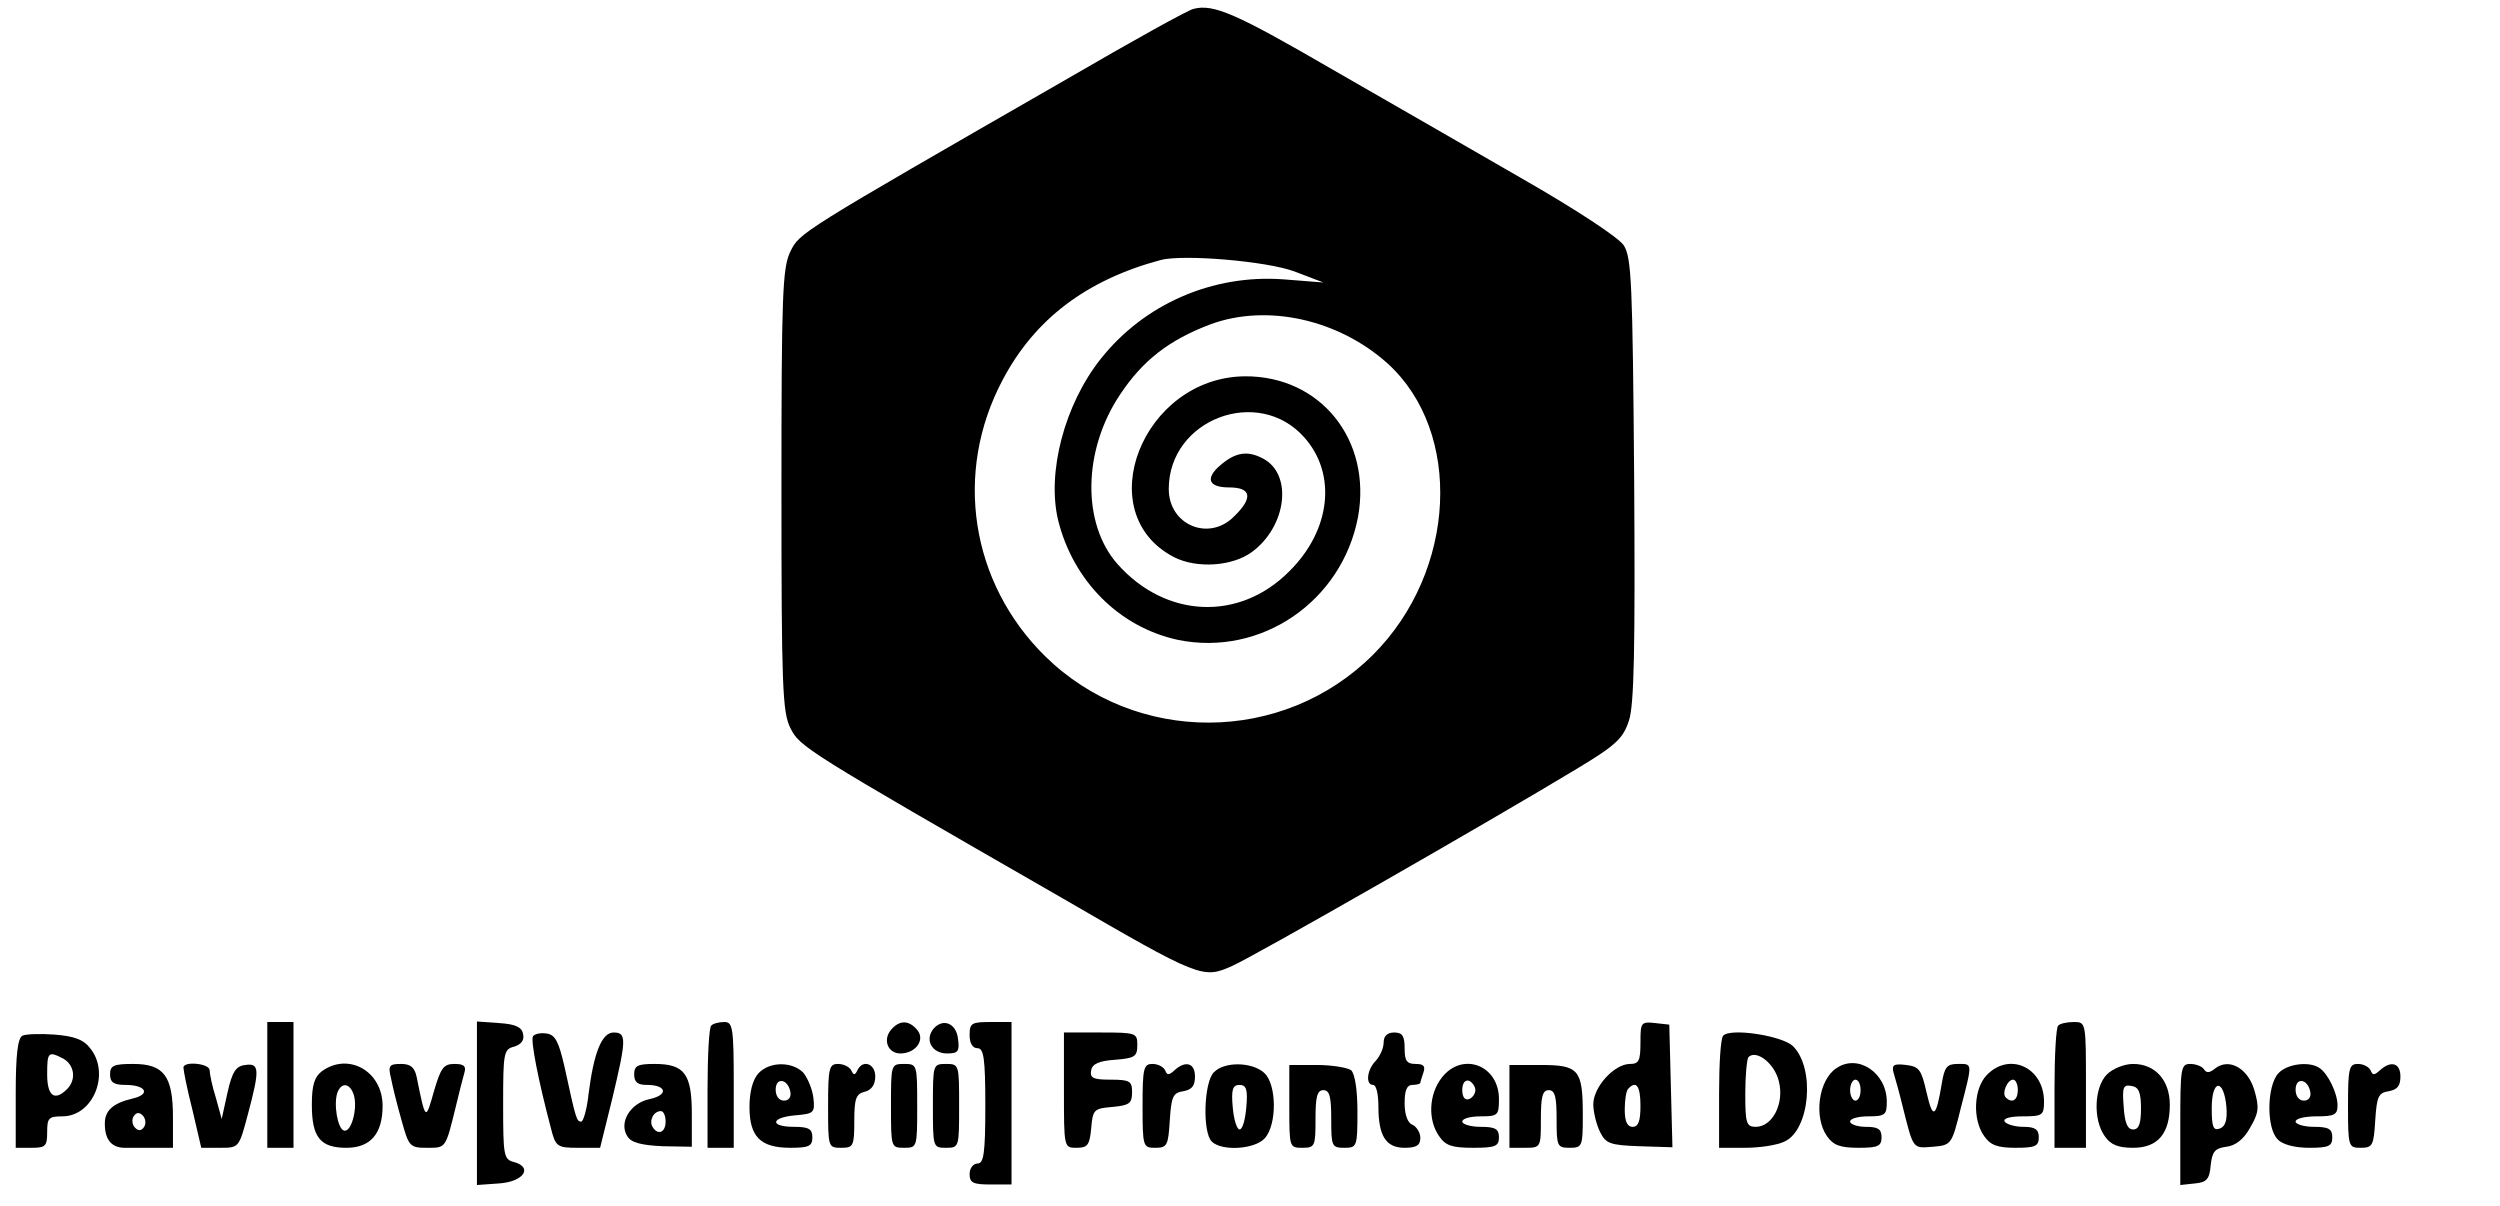
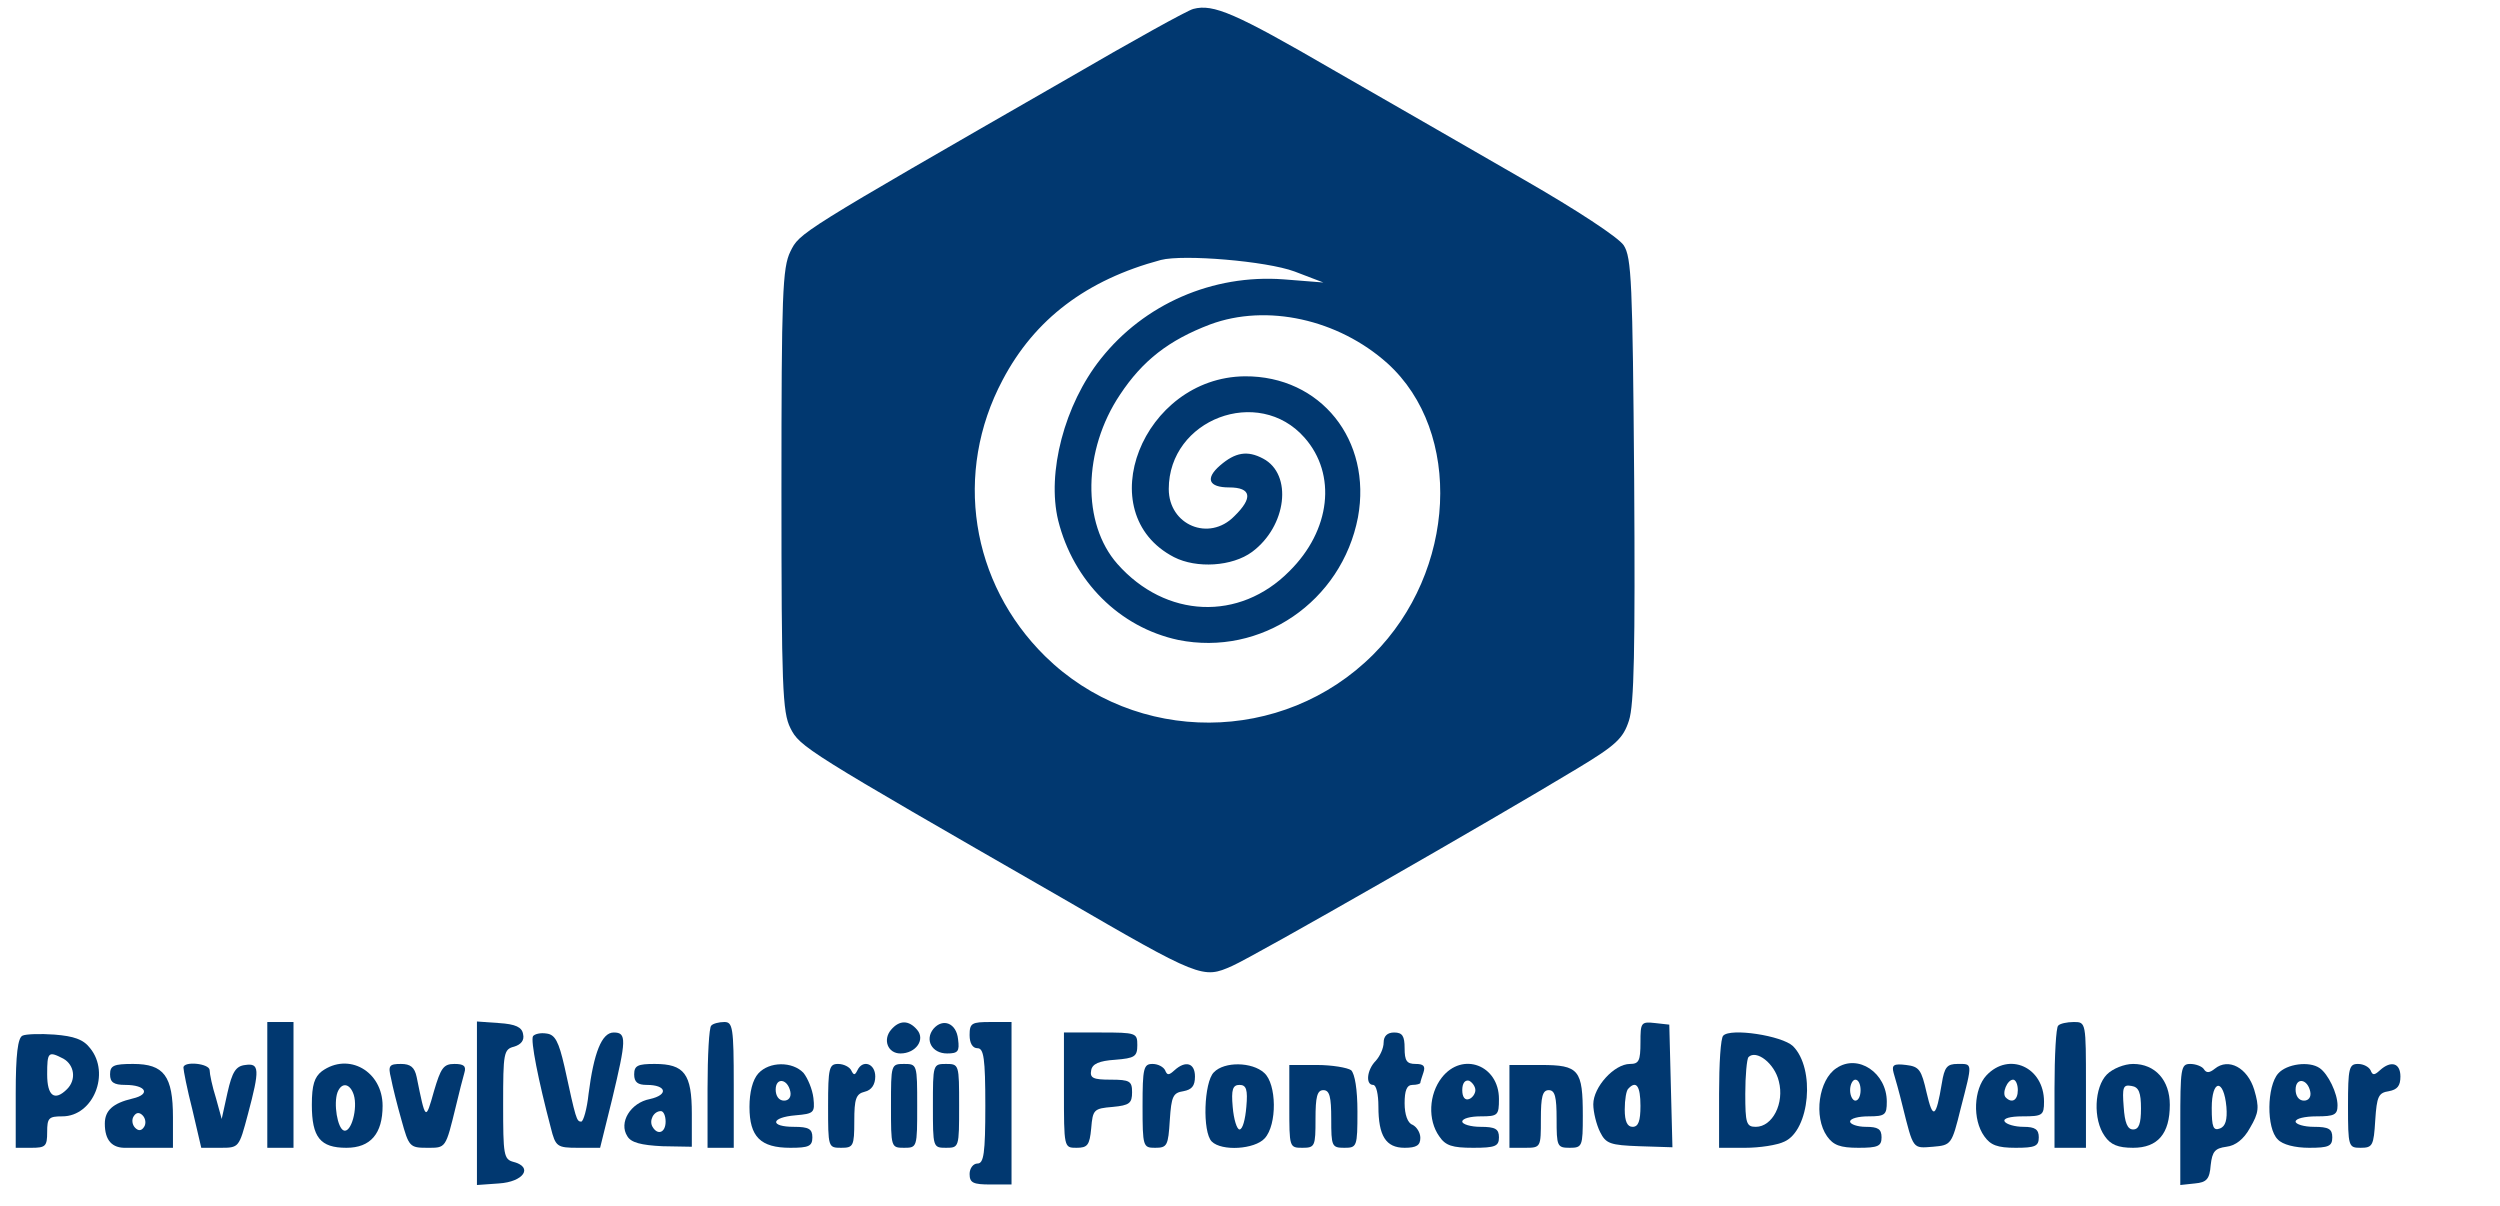
<svg xmlns="http://www.w3.org/2000/svg" version="1.0" width="477pt" height="230pt" viewBox="0 0 477 230" preserveAspectRatio="xMidYMid meet">
-   <g transform="translate(0,230) scale(0.1,-0.1)" fill="#000000" stroke="none">
+   <g transform="translate(0,230) scale(0.1,-0.1)" fill="#013870" stroke="none">
    <path d="M2277 2283 c-10 -2 -118 -62 -240 -133 -517 -297 -511 -294 -529 -330 -15 -31 -17 -80 -17 -455 0 -376 2 -424 17 -454 18 -36 27 -42 516 -323 267 -155 271 -156 327 -131 43 19 492 276 659 377 73 44 87 57 98 91 10 30 12 137 10 460 -3 377 -5 424 -20 447 -10 15 -89 67 -190 125 -95 55 -259 149 -365 210 -186 108 -228 126 -266 116z m193 -501 l55 -21 -76 6 c-135 10 -266 -47 -349 -152 -69 -87 -103 -217 -81 -308 29 -116 117 -204 229 -228 158 -32 312 73 343 234 27 147 -71 270 -216 269 -195 -2 -297 -261 -135 -345 43 -22 111 -18 149 10 66 49 78 148 21 178 -30 16 -53 12 -82 -13 -29 -25 -22 -42 17 -42 43 0 46 -20 10 -55 -48 -49 -125 -17 -125 52 0 133 171 198 259 98 62 -70 50 -177 -29 -255 -95 -96 -236 -90 -328 14 -68 77 -66 217 5 323 43 65 93 104 172 134 108 40 244 10 338 -74 145 -131 132 -397 -27 -556 -172 -172 -453 -173 -626 -3 -142 140 -175 350 -81 527 61 116 160 191 302 229 43 11 201 -2 255 -22z" />
    <path d="M510 230 l0 -120 25 0 25 0 0 120 0 120 -25 0 -25 0 0 -120z" />
    <path d="M910 195 l0 -156 42 3 c47 3 66 31 28 41 -19 5 -20 13 -20 110 0 98 1 105 21 110 13 4 20 12 17 24 -2 13 -14 19 -46 21 l-42 3 0 -156z" />
    <path d="M1357 343 c-4 -3 -7 -57 -7 -120 l0 -113 25 0 25 0 0 120 c0 110 -2 120 -18 120 -10 0 -22 -3 -25 -7z" />
    <path d="M1700 335 c-16 -19 -6 -45 18 -45 29 0 48 26 32 45 -16 19 -34 19 -50 0z" />
    <path d="M1781 337 c-17 -21 -3 -47 26 -47 21 0 24 4 21 27 -3 31 -29 41 -47 20z" />
    <path d="M1850 325 c0 -16 6 -25 15 -25 12 0 15 -19 15 -110 0 -91 -3 -110 -15 -110 -8 0 -15 -9 -15 -20 0 -17 7 -20 40 -20 l40 0 0 155 0 155 -40 0 c-36 0 -40 -2 -40 -25z" />
    <path d="M3130 311 c0 -35 -3 -41 -20 -41 -30 0 -70 -44 -70 -77 0 -15 6 -39 13 -53 11 -22 19 -25 75 -27 l63 -2 -3 117 -3 117 -27 3 c-27 3 -28 1 -28 -37z m0 -121 c0 -29 -4 -40 -15 -40 -10 0 -15 10 -15 33 0 19 3 37 7 40 15 16 23 5 23 -33z" />
    <path d="M3927 343 c-4 -3 -7 -57 -7 -120 l0 -113 30 0 30 0 0 120 c0 119 0 120 -23 120 -13 0 -27 -3 -30 -7z" />
    <path d="M43 324 c-9 -4 -13 -36 -13 -110 l0 -104 30 0 c27 0 30 3 30 30 0 27 3 30 29 30 59 0 92 82 53 130 -13 17 -31 23 -68 26 -27 2 -55 1 -61 -2z m78 -44 c21 -12 25 -40 7 -58 -24 -24 -38 -13 -38 28 0 43 2 45 31 30z" />
    <path d="M1017 323 c-5 -8 10 -84 34 -175 9 -36 12 -38 52 -38 l42 0 23 93 c27 113 28 127 3 127 -23 0 -38 -39 -48 -117 -3 -29 -10 -53 -14 -53 -9 0 -10 4 -32 105 -11 48 -18 61 -34 63 -12 2 -23 -1 -26 -5z" />
    <path d="M2030 220 c0 -110 0 -110 24 -110 21 0 25 5 28 37 3 36 5 38 41 41 32 3 37 7 37 28 0 21 -4 24 -41 24 -33 0 -40 3 -37 18 2 12 15 18 46 20 37 3 42 6 42 28 0 23 -2 24 -70 24 l-70 0 0 -110z" />
    <path d="M2640 311 c0 -11 -7 -26 -15 -35 -17 -17 -20 -46 -5 -46 6 0 10 -18 10 -41 0 -56 14 -79 50 -79 23 0 30 5 30 19 0 10 -7 21 -15 25 -9 3 -15 19 -15 41 0 24 4 35 15 35 8 0 15 2 15 4 0 2 3 11 6 20 4 12 0 16 -15 16 -17 0 -21 6 -21 30 0 23 -4 30 -20 30 -13 0 -20 -7 -20 -19z" />
    <path d="M3288 324 c-5 -4 -8 -54 -8 -111 l0 -103 50 0 c27 0 61 5 75 12 48 22 59 139 16 182 -21 20 -119 35 -133 20z m106 -87 c11 -42 -12 -87 -44 -87 -18 0 -20 7 -20 63 0 35 3 66 6 70 15 15 50 -12 58 -46z" />
    <path d="M210 250 c0 -15 7 -20 29 -20 40 0 49 -18 14 -26 -38 -9 -53 -23 -53 -48 0 -32 14 -47 41 -46 13 0 39 0 57 0 l32 0 0 58 c0 79 -17 102 -76 102 -37 0 -44 -3 -44 -20z m65 -100 c-5 -8 -11 -8 -17 -2 -6 6 -7 16 -3 22 5 8 11 8 17 2 6 -6 7 -16 3 -22z" />
    <path d="M350 263 c0 -5 7 -41 17 -80 l17 -73 36 0 c36 0 36 0 53 64 23 86 22 98 -5 94 -18 -2 -25 -13 -34 -53 l-11 -50 -11 40 c-7 22 -12 46 -12 53 0 13 -50 18 -50 5z" />
    <path d="M614 256 c-14 -11 -19 -26 -19 -64 0 -62 16 -82 66 -82 46 0 69 27 69 80 0 66 -65 103 -116 66z m61 -45 c8 -26 -5 -73 -19 -68 -12 4 -20 51 -12 73 8 20 24 17 31 -5z" />
    <path d="M746 243 c3 -16 12 -52 20 -80 14 -51 16 -53 49 -53 36 0 35 -2 55 80 6 25 13 53 16 63 4 13 -1 17 -19 17 -21 0 -26 -8 -39 -52 -16 -57 -16 -57 -33 27 -4 19 -12 25 -30 25 -22 0 -25 -3 -19 -27z" />
    <path d="M1210 250 c0 -15 7 -20 24 -20 38 0 42 -19 6 -27 -37 -7 -60 -45 -43 -71 7 -12 26 -17 67 -19 l56 -1 0 63 c0 76 -14 95 -71 95 -32 0 -39 -3 -39 -20z m60 -90 c0 -21 -15 -27 -25 -10 -7 12 2 30 16 30 5 0 9 -9 9 -20z" />
    <path d="M1447 252 c-11 -12 -17 -36 -17 -64 0 -57 21 -78 78 -78 35 0 42 3 42 20 0 16 -7 20 -35 20 -47 0 -45 18 3 22 35 3 37 5 34 33 -2 17 -11 38 -19 48 -21 22 -65 22 -86 -1z m61 -35 c2 -10 -3 -17 -12 -17 -10 0 -16 9 -16 21 0 24 23 21 28 -4z" />
    <path d="M1580 190 c0 -79 0 -80 25 -80 23 0 25 3 25 51 0 42 3 52 20 56 13 3 20 14 20 29 0 25 -24 33 -34 12 -5 -10 -7 -10 -12 0 -3 6 -14 12 -25 12 -17 0 -19 -8 -19 -80z" />
    <path d="M1700 190 c0 -79 0 -80 25 -80 25 0 25 1 25 80 0 79 0 80 -25 80 -25 0 -25 -1 -25 -80z" />
    <path d="M1780 190 c0 -79 0 -80 25 -80 25 0 25 1 25 80 0 79 0 80 -25 80 -25 0 -25 -1 -25 -80z" />
    <path d="M2180 190 c0 -78 1 -80 24 -80 23 0 25 4 28 53 3 45 6 52 26 55 16 3 22 10 22 28 0 26 -18 31 -39 12 -11 -10 -14 -10 -18 0 -3 6 -13 12 -24 12 -17 0 -19 -8 -19 -80z" />
    <path d="M2316 254 c-19 -19 -22 -114 -4 -132 19 -19 82 -15 101 6 24 26 23 104 -1 125 -23 21 -76 22 -96 1z m62 -66 c-2 -24 -7 -43 -13 -43 -5 0 -11 19 -13 43 -3 33 0 42 13 42 13 0 16 -9 13 -42z" />
    <path d="M2460 189 c0 -78 0 -79 25 -79 24 0 25 3 25 55 0 42 3 55 15 55 12 0 15 -13 15 -55 0 -52 1 -55 25 -55 24 0 25 2 25 69 0 43 -5 72 -12 79 -7 5 -37 10 -65 10 l-53 0 0 -79z" />
    <path d="M2751 244 c-25 -32 -27 -81 -5 -112 12 -18 25 -22 65 -22 42 0 49 3 49 20 0 16 -7 20 -35 20 -19 0 -35 5 -35 10 0 6 16 10 35 10 33 0 35 2 35 33 0 65 -70 91 -109 41z m64 -24 c0 -7 -6 -15 -12 -17 -8 -3 -13 4 -13 17 0 13 5 20 13 18 6 -3 12 -11 12 -18z" />
    <path d="M2880 189 l0 -79 30 0 c30 0 30 1 30 55 0 42 3 55 15 55 12 0 15 -13 15 -55 0 -52 1 -55 25 -55 24 0 25 3 25 61 0 88 -7 97 -80 97 l-60 0 0 -79z" />
    <path d="M3504 262 c-34 -22 -44 -93 -18 -130 12 -17 25 -22 60 -22 37 0 44 3 44 20 0 16 -7 20 -30 20 -16 0 -30 5 -30 10 0 6 16 10 35 10 32 0 35 3 35 28 0 55 -55 92 -96 64z m46 -42 c0 -11 -4 -20 -10 -20 -5 0 -10 9 -10 20 0 11 5 20 10 20 6 0 10 -9 10 -20z" />
    <path d="M3613 253 c3 -10 11 -38 17 -63 21 -84 19 -81 58 -78 35 3 36 4 53 73 23 89 23 85 -6 85 -20 0 -25 -6 -30 -37 -11 -66 -17 -70 -29 -18 -10 44 -14 50 -39 53 -24 3 -28 0 -24 -15z" />
    <path d="M3790 248 c-24 -26 -27 -84 -4 -116 12 -17 25 -22 60 -22 37 0 44 3 44 20 0 15 -7 20 -29 20 -17 0 -33 5 -36 10 -4 6 10 10 34 10 38 0 41 2 41 28 0 66 -67 96 -110 50z m60 -28 c0 -19 -11 -26 -23 -14 -8 8 3 34 14 34 5 0 9 -9 9 -20z" />
    <path d="M4020 250 c-24 -24 -27 -86 -4 -118 11 -16 25 -22 54 -22 47 0 70 27 70 82 0 47 -28 78 -70 78 -17 0 -39 -9 -50 -20z m65 -65 c0 -29 -4 -40 -15 -40 -11 0 -16 13 -18 43 -3 38 -1 43 15 40 14 -2 18 -13 18 -43z" />
    <path d="M4160 154 l0 -115 28 3 c22 2 28 8 30 35 3 26 8 32 30 35 17 2 33 14 45 36 17 29 18 39 8 73 -13 42 -49 61 -75 40 -10 -8 -16 -9 -21 -1 -3 5 -15 10 -26 10 -18 0 -19 -8 -19 -116z m88 34 c2 -25 -2 -37 -12 -41 -13 -5 -16 2 -16 39 0 55 23 57 28 2z" />
    <path d="M4347 252 c-22 -24 -23 -105 -1 -126 9 -10 33 -16 60 -16 37 0 44 3 44 20 0 16 -7 20 -35 20 -19 0 -35 5 -35 10 0 6 18 10 40 10 34 0 40 3 40 21 0 23 -18 60 -34 71 -20 14 -63 8 -79 -10z m61 -35 c2 -10 -3 -17 -12 -17 -10 0 -16 9 -16 21 0 24 23 21 28 -4z" />
    <path d="M4480 190 c0 -78 1 -80 24 -80 23 0 25 4 28 53 3 45 6 52 26 55 16 3 22 10 22 28 0 26 -18 31 -39 12 -11 -10 -14 -10 -18 0 -3 6 -13 12 -24 12 -17 0 -19 -8 -19 -80z" />
  </g>
</svg>
